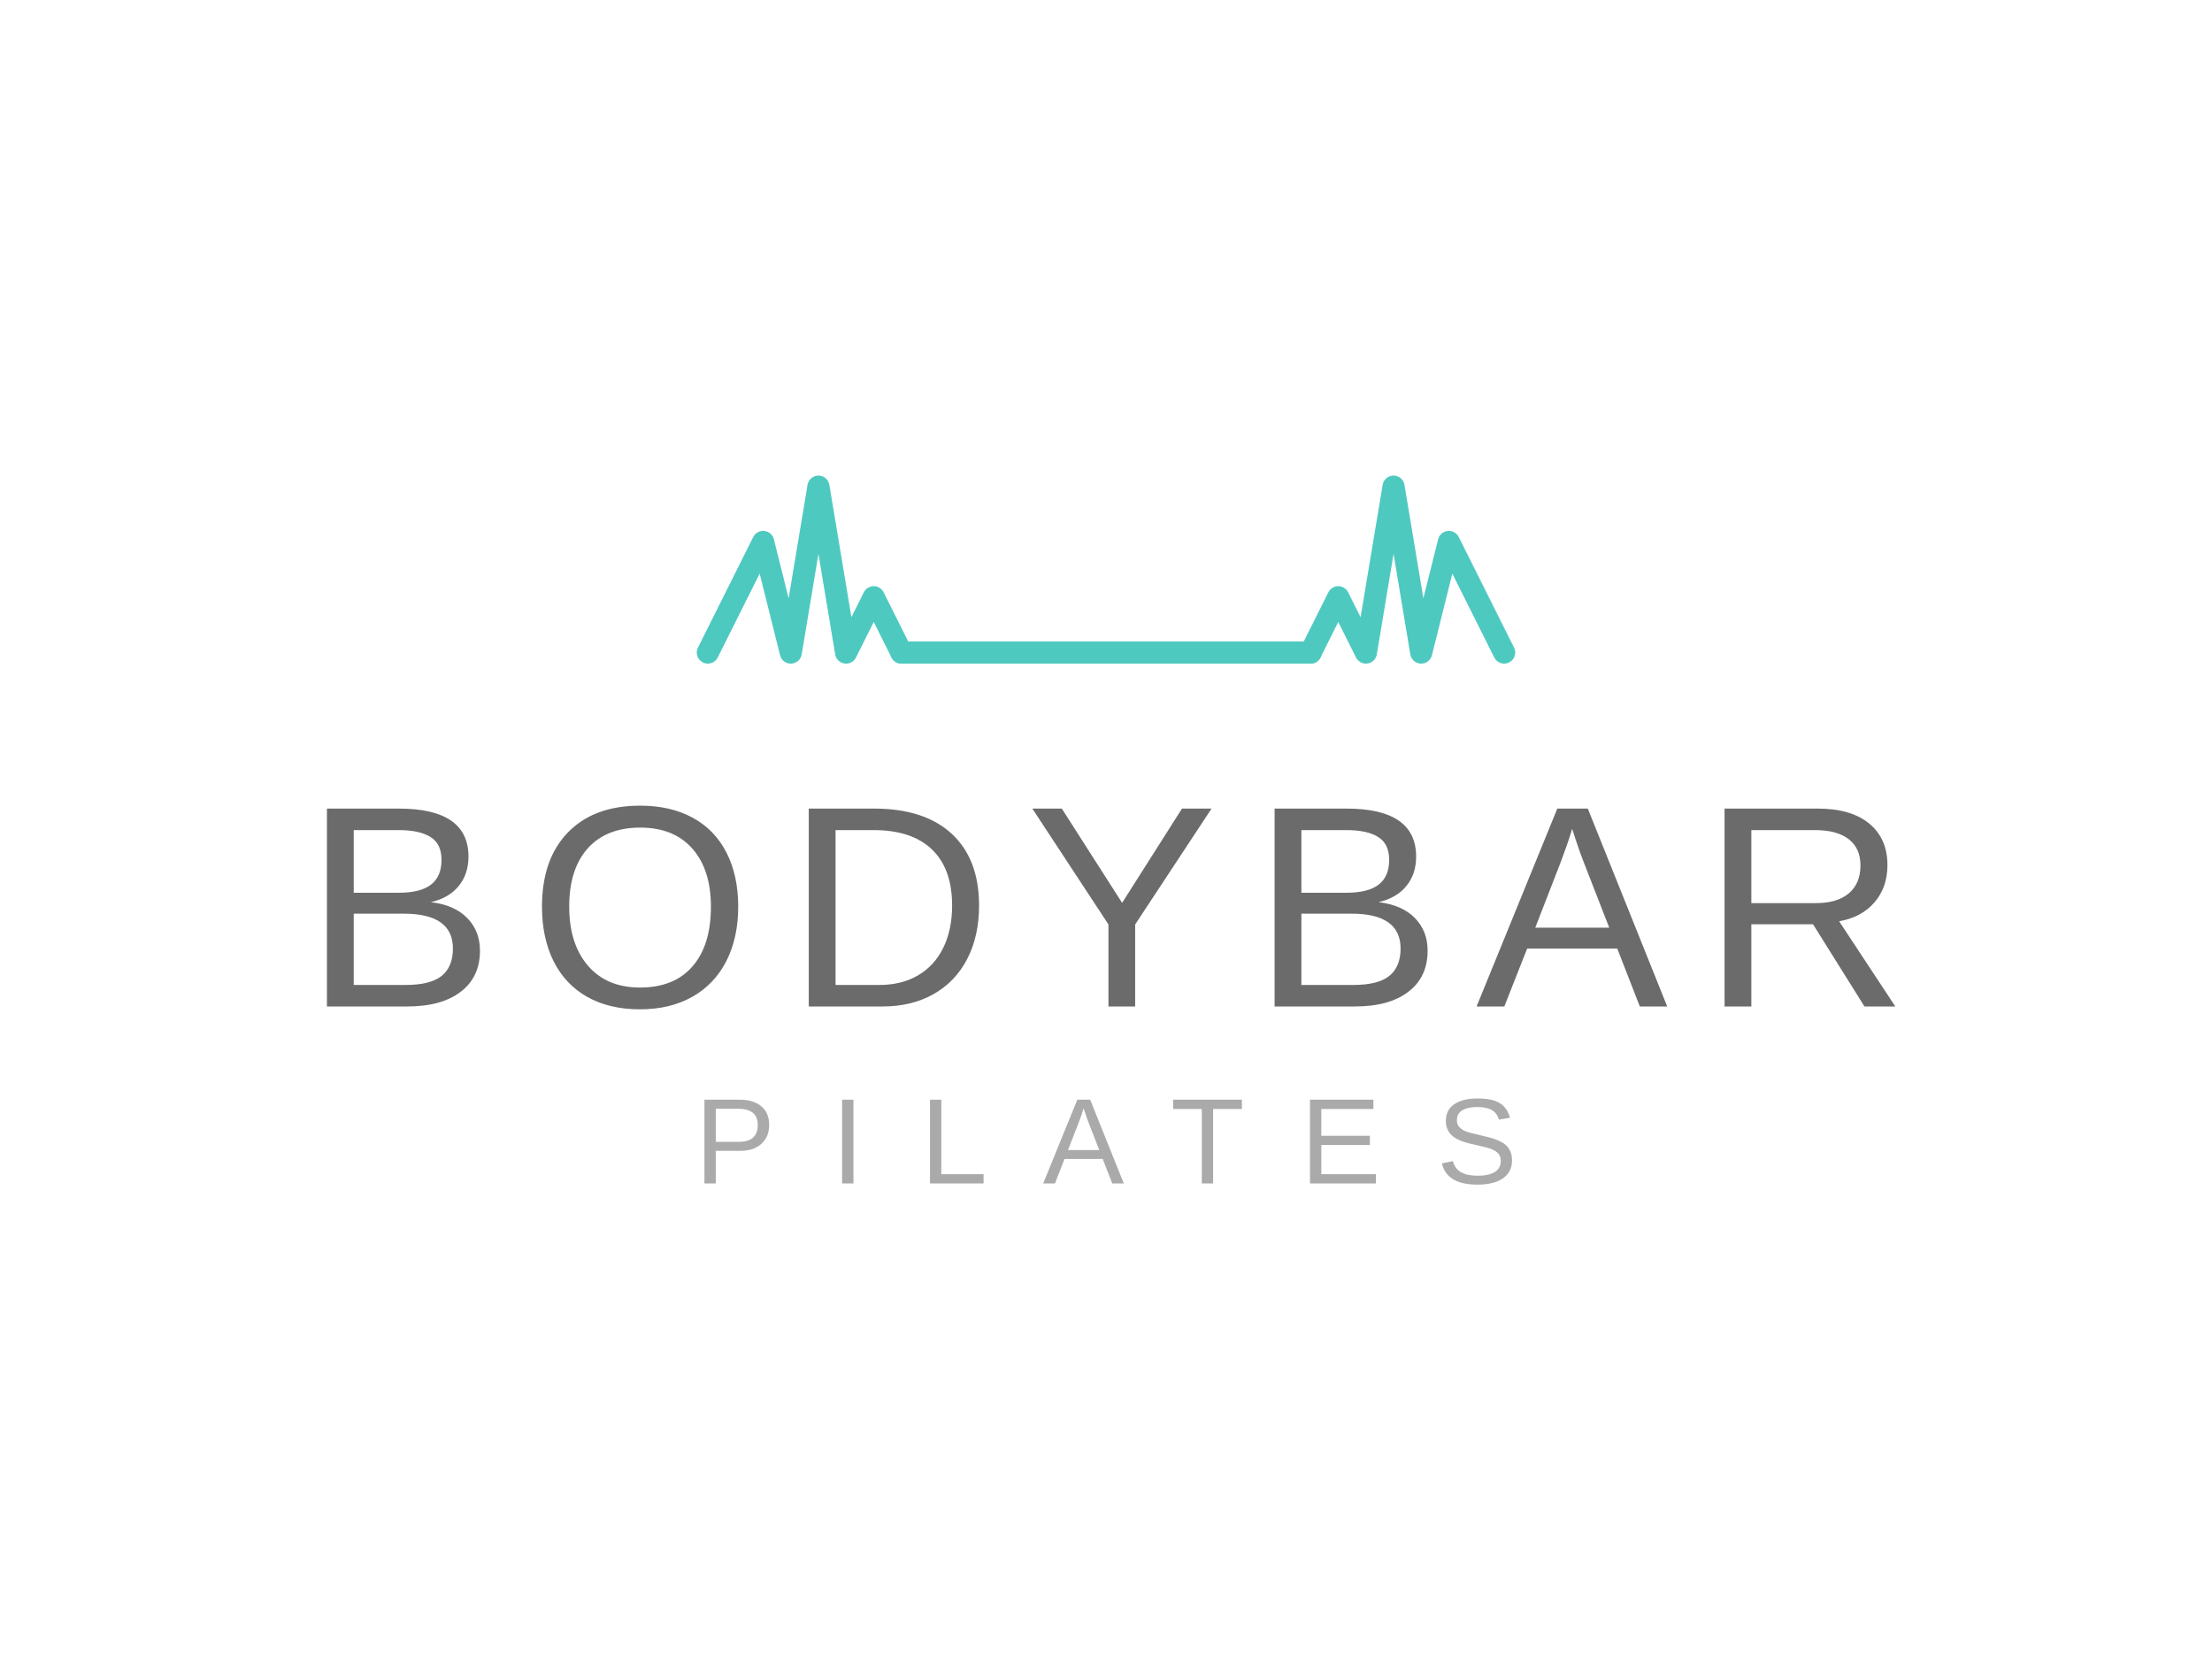
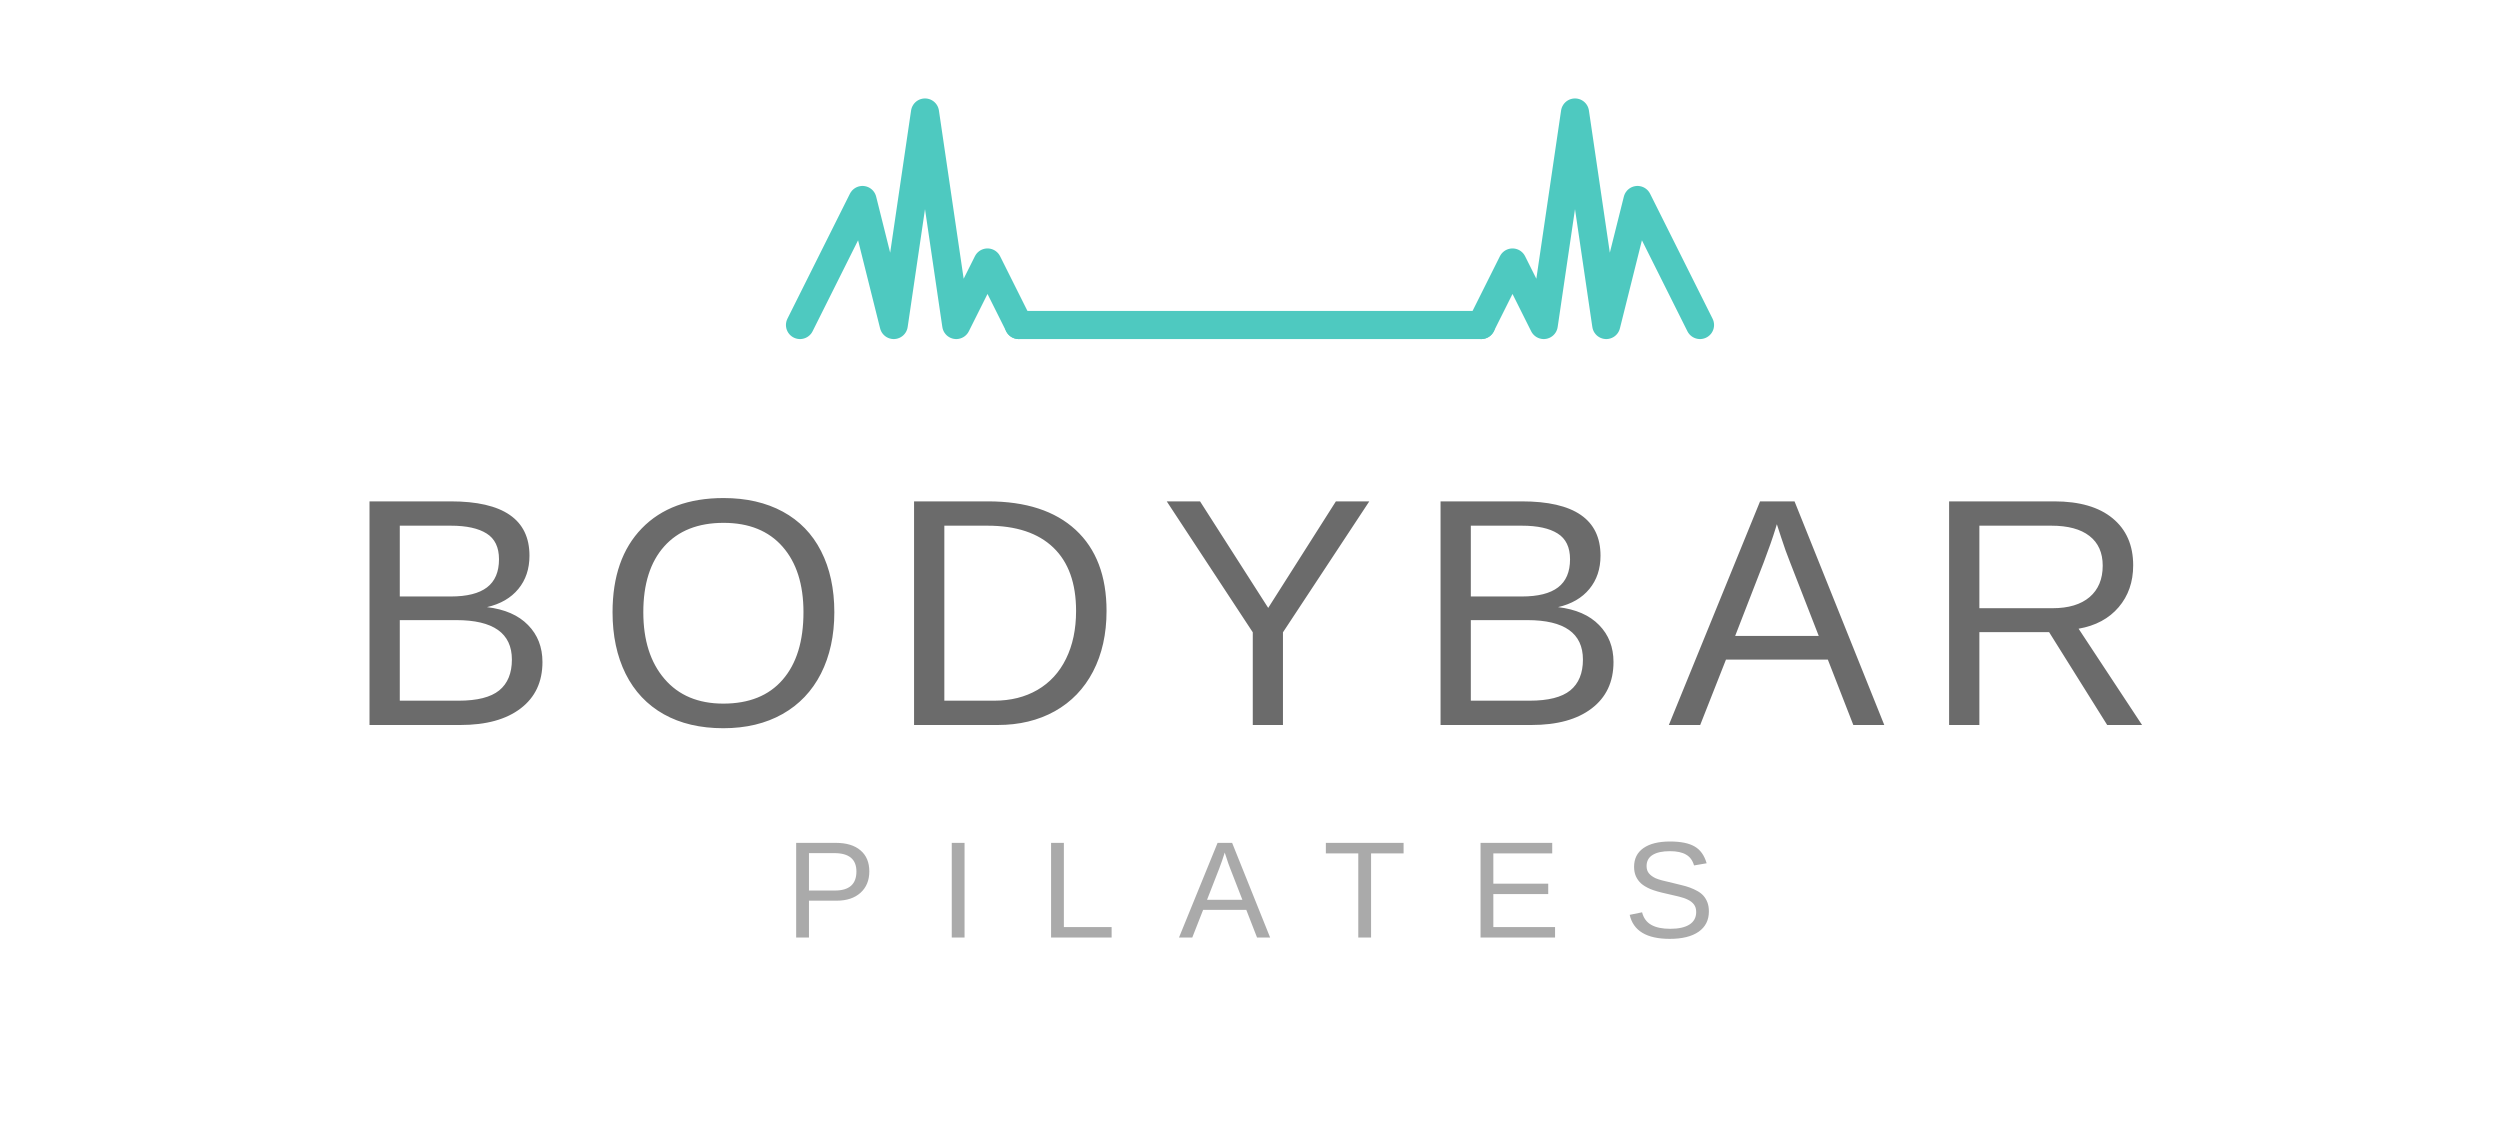
- <svg xmlns="http://www.w3.org/2000/svg" viewBox="0 0 400 300" width="400" height="300">
-   <rect width="400" height="300" fill="white" />
-   <polyline points="128,118 138,98 143,118 148,88 153,118 158,108 163,118" fill="none" stroke="#4ec9c0" stroke-width="4" stroke-linejoin="round" stroke-linecap="round" />
-   <line x1="163" y1="118" x2="237" y2="118" stroke="#4ec9c0" stroke-width="4" stroke-linecap="round" />
-   <polyline points="237,118 242,108 247,118 252,88 257,118 262,98 272,118" fill="none" stroke="#4ec9c0" stroke-width="4" stroke-linejoin="round" stroke-linecap="round" />
-   <text x="200" y="182" font-family="'Helvetica Neue', Arial, sans-serif" font-weight="300" font-size="52" fill="#6b6b6b" text-anchor="middle" letter-spacing="6">BODYBAR</text>
-   <text x="200" y="214" font-family="'Helvetica Neue', Arial, sans-serif" font-weight="300" font-size="22" fill="#aaaaaa" text-anchor="middle" letter-spacing="10">PILATES</text>
+ <svg xmlns="http://www.w3.org/2000/svg" viewBox="0 0 400 180" width="400" height="180">
+   <rect width="400" height="180" fill="white" />
+   <polyline points="128,52 138,32 143,52 148,18 153,52 158,42 163,52" fill="none" stroke="#4ec9c0" stroke-width="4.5" stroke-linejoin="round" stroke-linecap="round" />
+   <line x1="163" y1="52" x2="237" y2="52" stroke="#4ec9c0" stroke-width="4.5" stroke-linecap="round" />
+   <polyline points="237,52 242,42 247,52 252,18 257,52 262,32 272,52" fill="none" stroke="#4ec9c0" stroke-width="4.5" stroke-linejoin="round" stroke-linecap="round" />
+   <text x="200" y="116" font-family="'Helvetica Neue', Arial, sans-serif" font-weight="300" font-size="52" fill="#6b6b6b" text-anchor="middle" letter-spacing="6">BODYBAR</text>
+   <text x="200" y="150" font-family="'Helvetica Neue', Arial, sans-serif" font-weight="300" font-size="22" fill="#aaaaaa" text-anchor="middle" letter-spacing="10">PILATES</text>
</svg>
